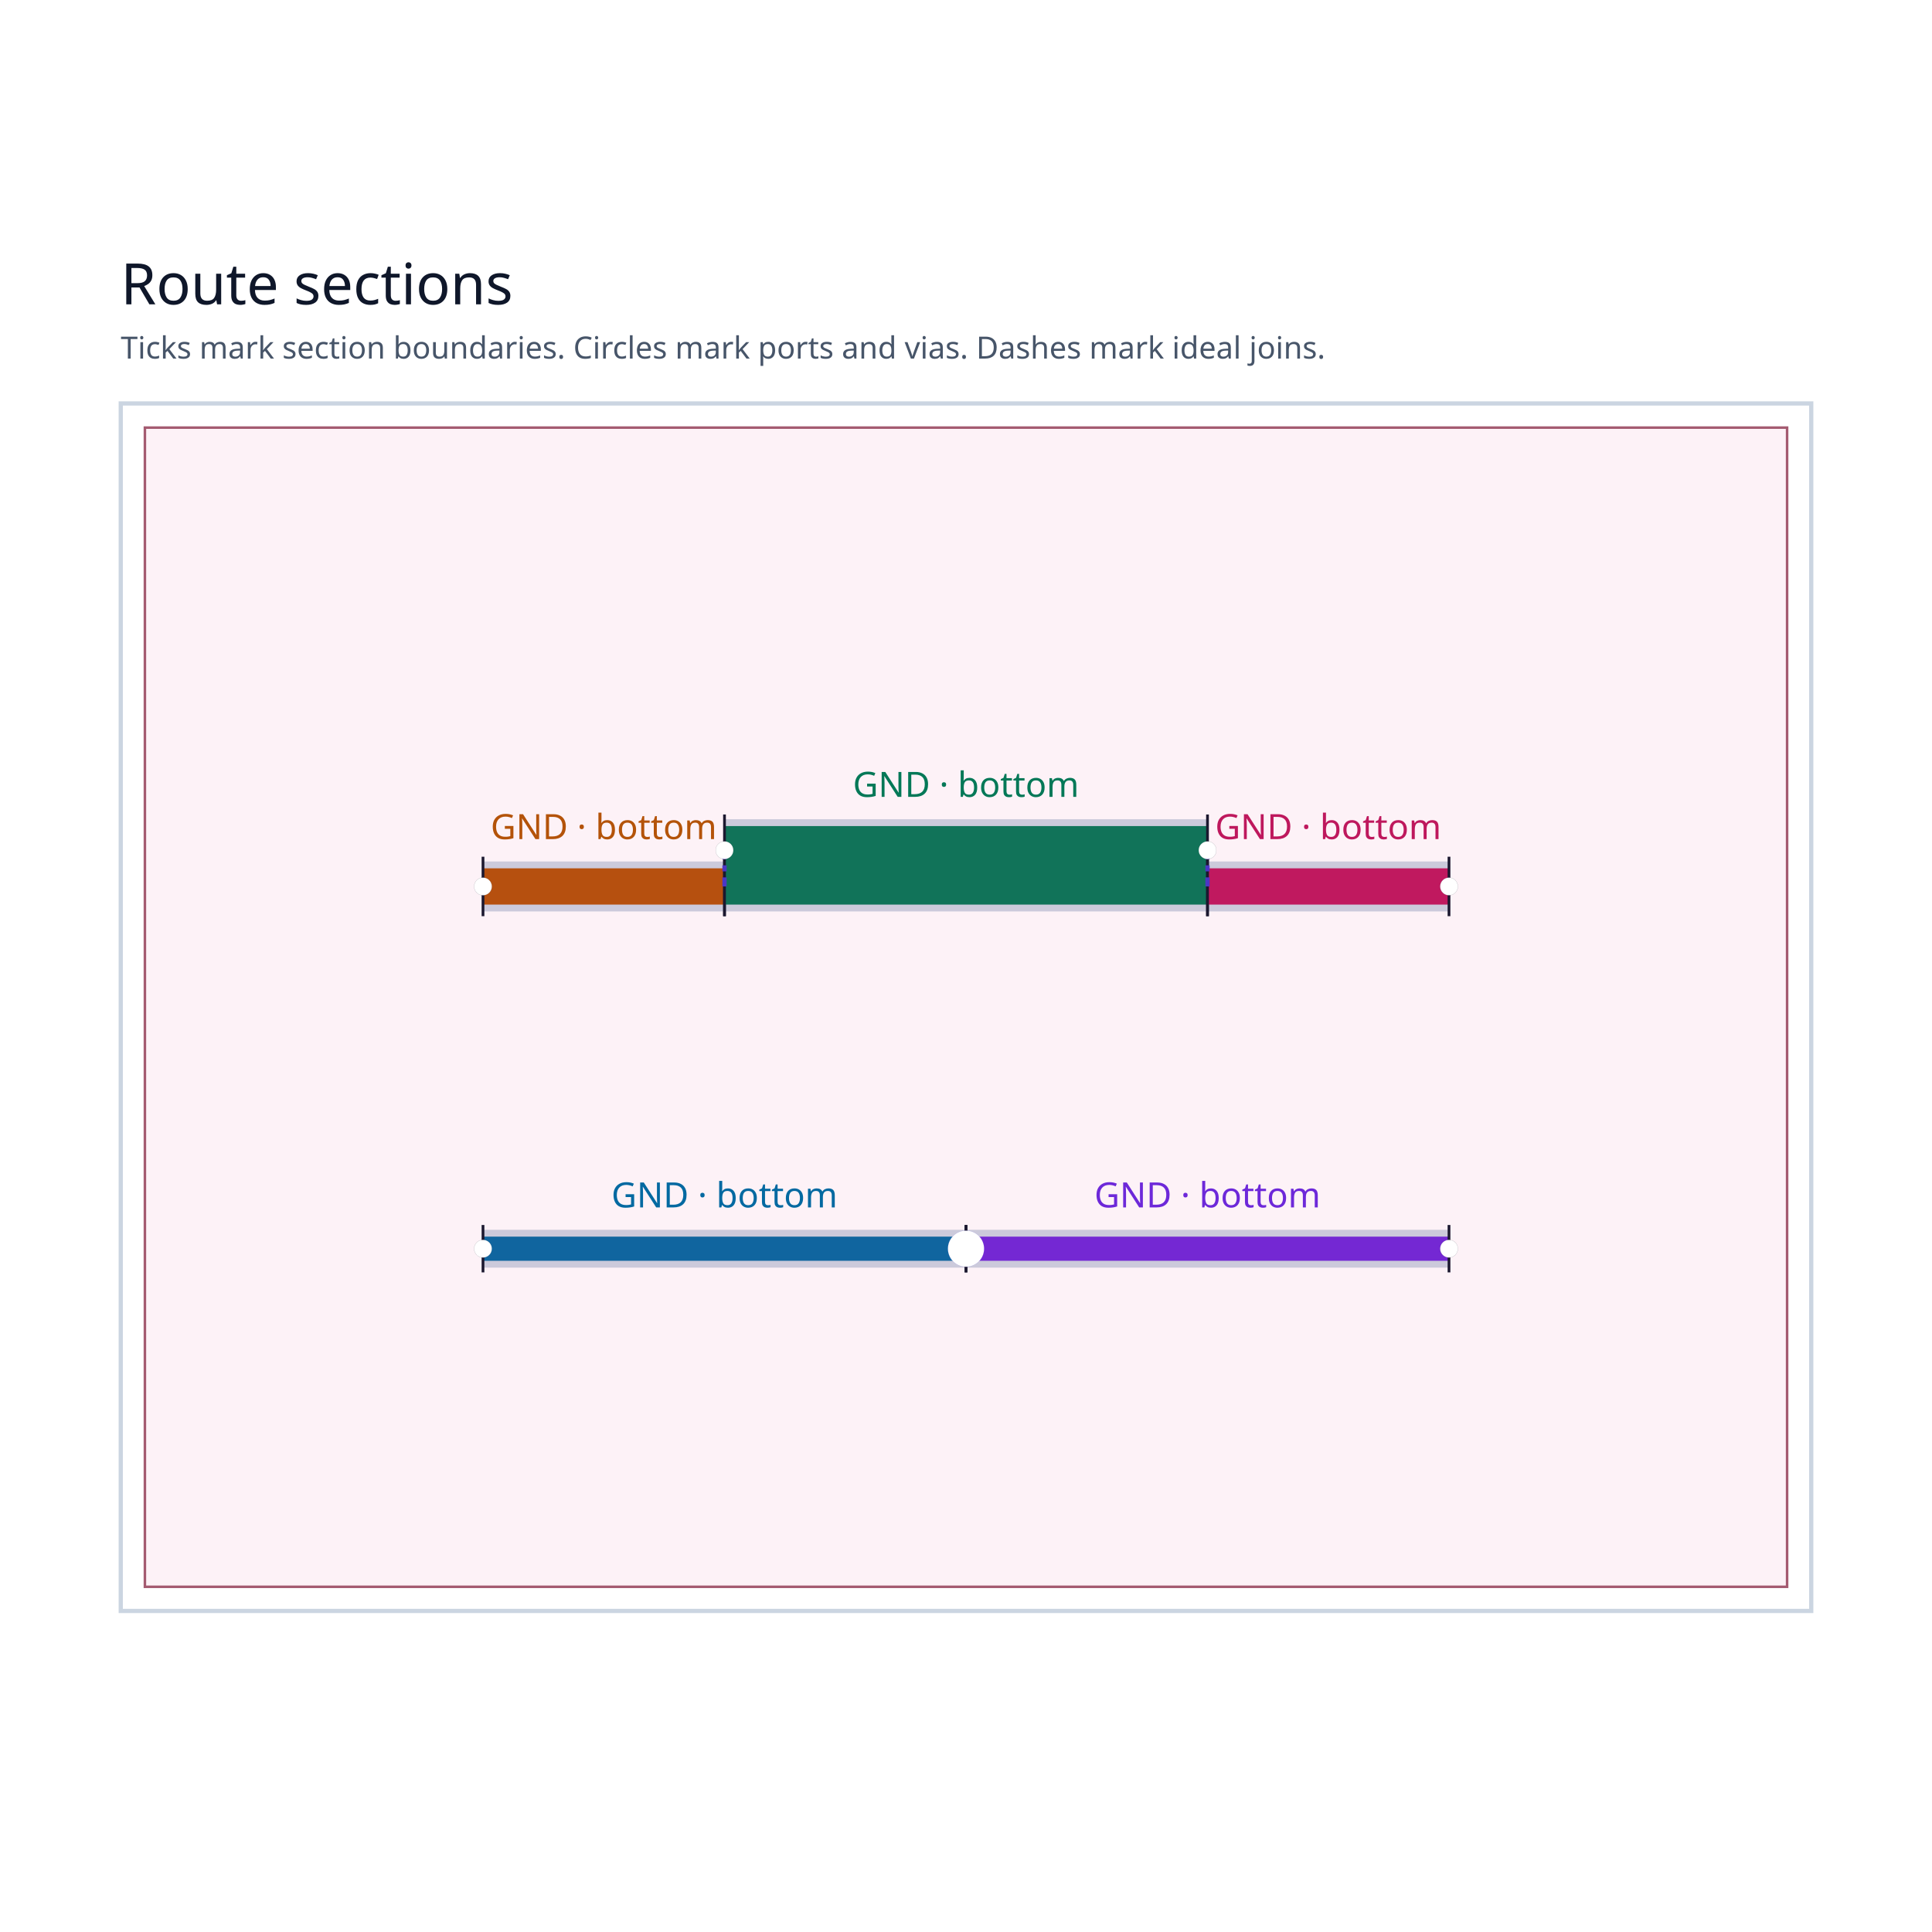
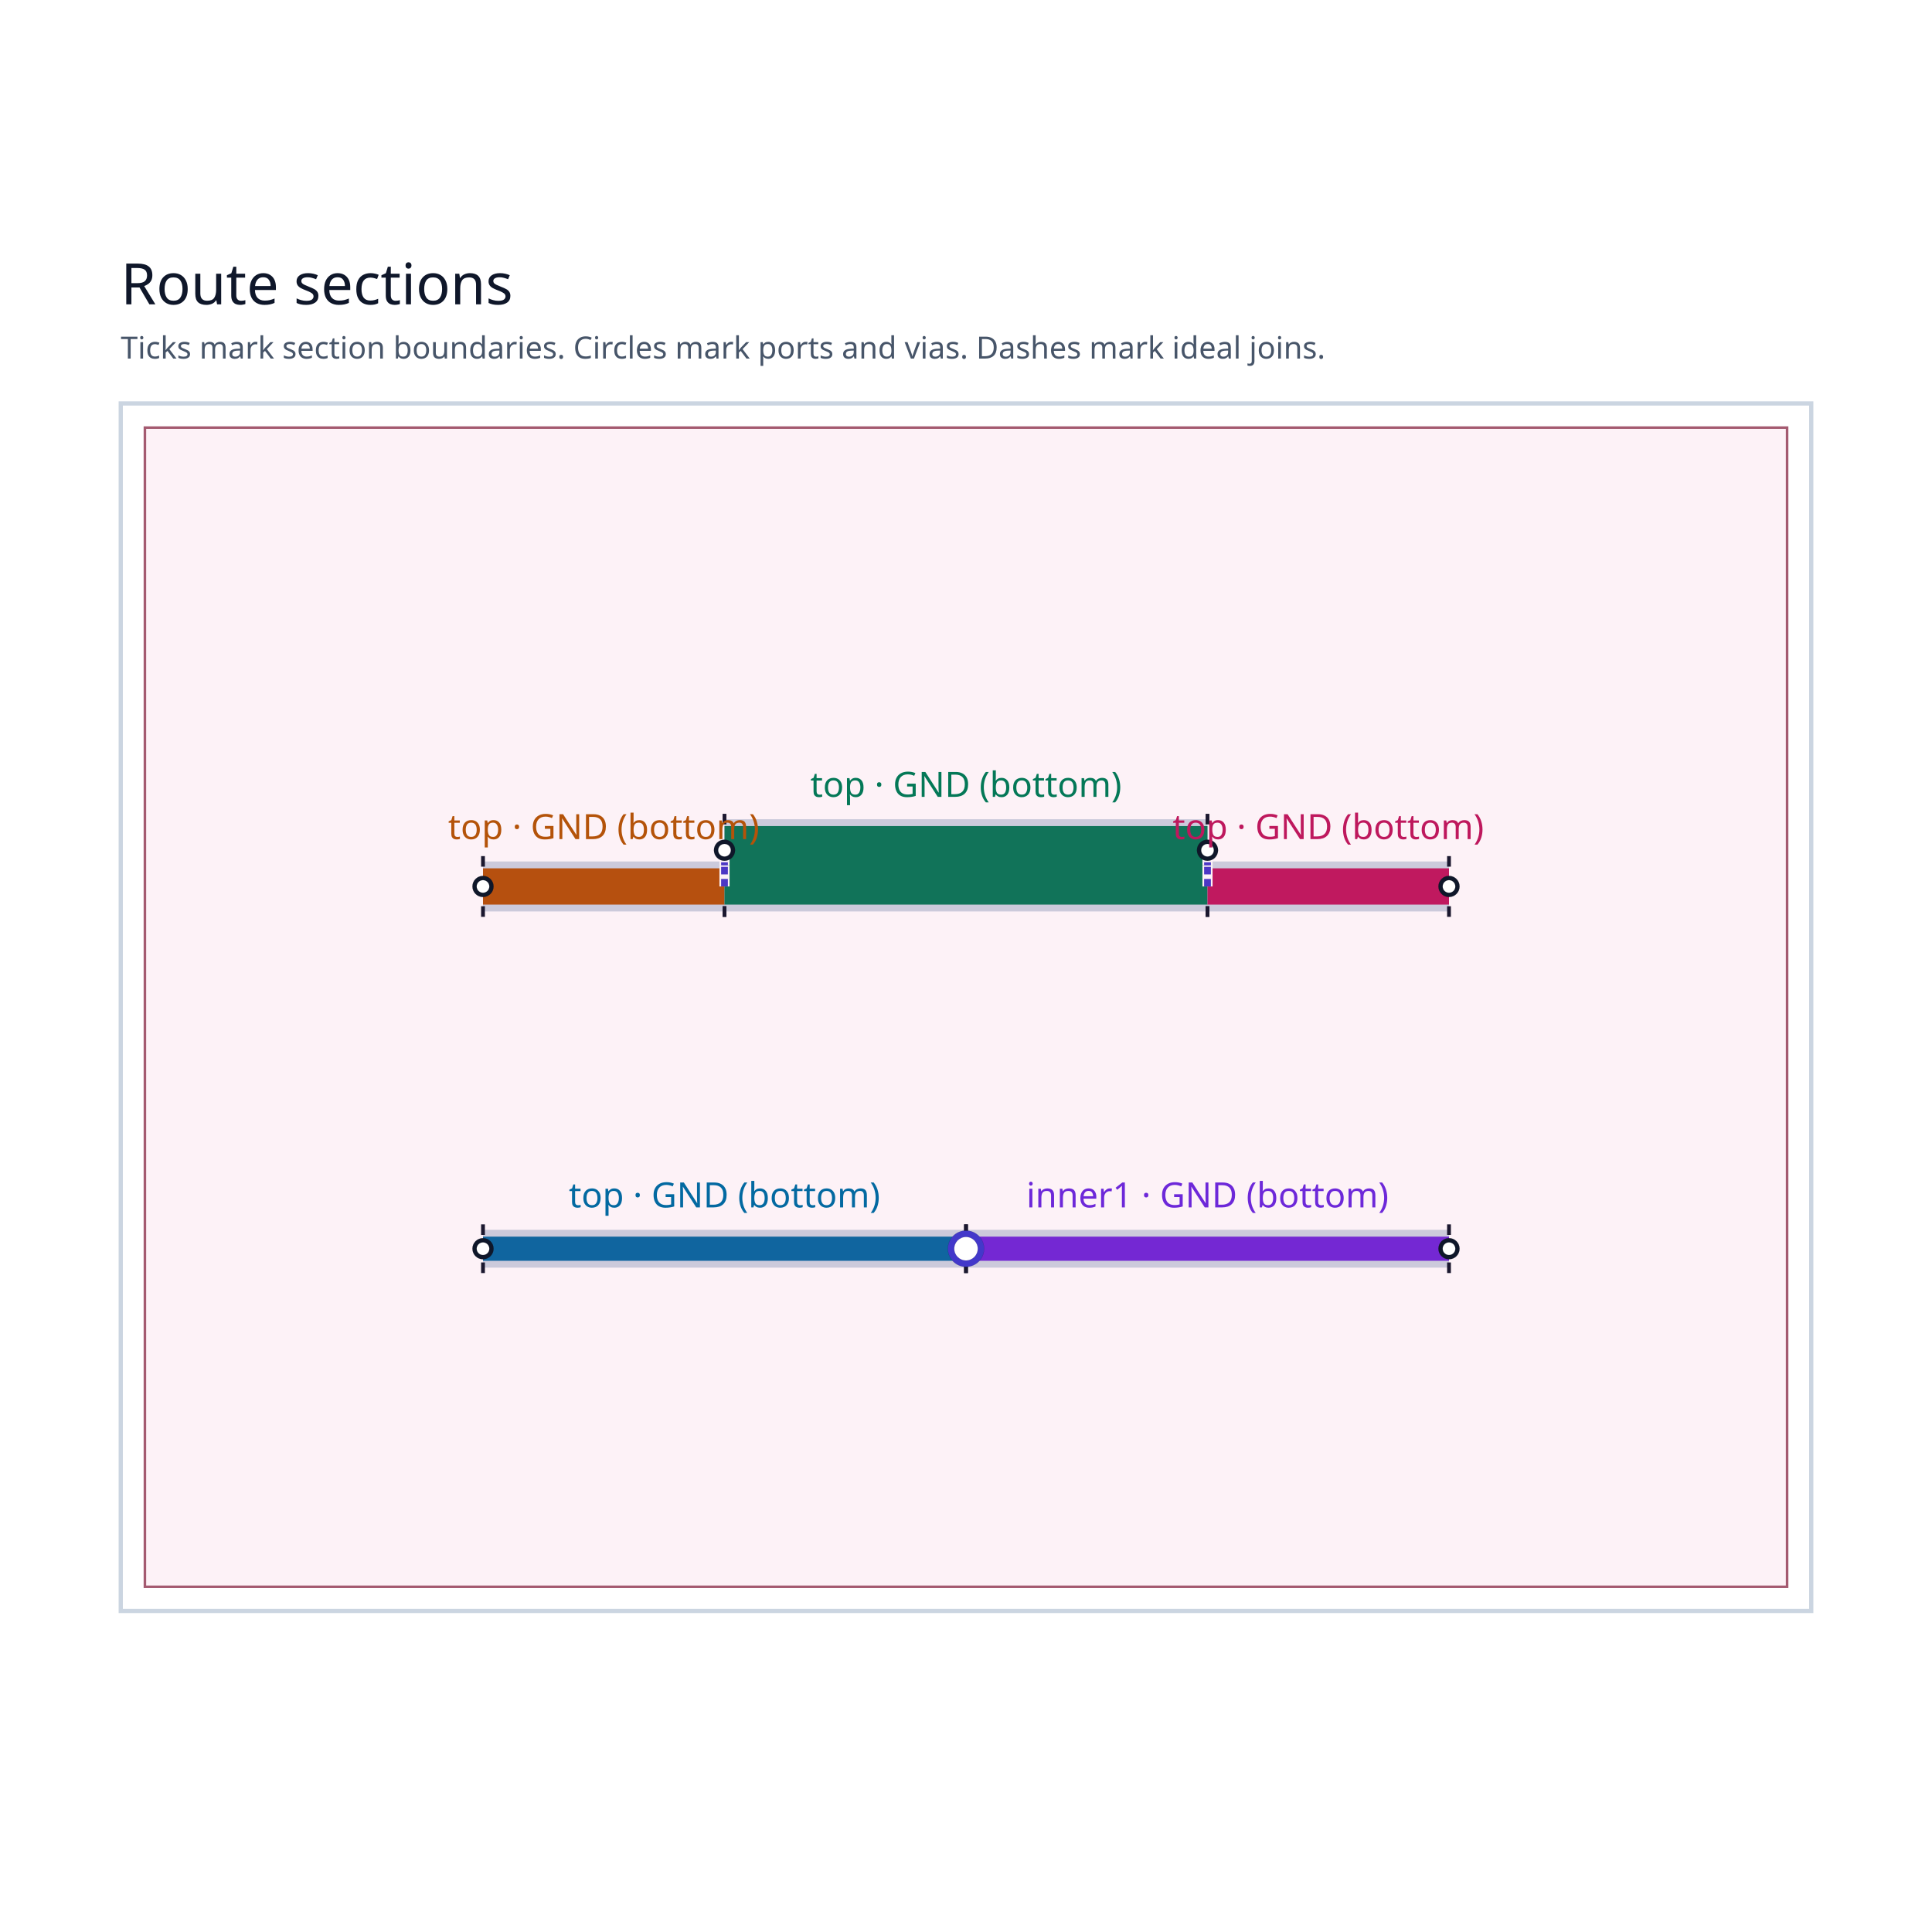
<svg xmlns="http://www.w3.org/2000/svg" width="640" height="640" viewBox="0 0 640 640">
  <rect width="100%" height="100%" fill="#ffffff" />
  <g>
    <polyline data-points="-4,1 4,1" data-type="line" data-label="" points="160,293.65 480,293.65" fill="none" stroke="#cbd5e1" stroke-linejoin="round" stroke-width="16.55" />
  </g>
  <g>
    <polyline data-points="-2,1.3 2,1.3" data-type="line" data-label="" points="240,281.65 400,281.65" fill="none" stroke="#cbd5e1" stroke-linejoin="round" stroke-width="20.55" />
  </g>
  <g>
    <polyline data-points="-4,-2 0,-2" data-type="line" data-label="" points="160,413.65 320,413.65" fill="none" stroke="#cbd5e1" stroke-linejoin="round" stroke-width="12.55" />
  </g>
  <g>
    <polyline data-points="0,-2 4,-2" data-type="line" data-label="" points="320,413.65 480,413.65" fill="none" stroke="#cbd5e1" stroke-linejoin="round" stroke-width="12.55" />
  </g>
  <g>
-     <polyline data-points="-4,-2 0,-2" data-type="line" data-label="top wire · GND · bottom" points="160,413.65 320,413.65" fill="none" stroke="#0369a1" stroke-linejoin="round" stroke-width="8" />
+     <polyline data-points="-4,-2 0,-2" data-type="line" data-label="top wire · GND (bottom)" points="160,413.65 320,413.65" fill="none" stroke="#0369a1" stroke-linejoin="round" stroke-width="8" />
  </g>
  <g>
-     <polyline data-points="-4,-1.80375 -4,-2.19625" data-type="line" data-label="" points="160,405.8 160,421.5" fill="none" stroke="#0f172a" stroke-linejoin="round" stroke-width="0.91" />
+     <polyline data-points="-4,-2.114 -4,-2.2015000000000002" data-type="line" data-label="" points="160,418.21 160,421.71" fill="none" stroke="#0f172a" stroke-linejoin="round" stroke-width="1.26" />
  </g>
  <g>
-     <polyline data-points="0,-1.80375 0,-2.19625" data-type="line" data-label="" points="320,405.8 320,421.5" fill="none" stroke="#0f172a" stroke-linejoin="round" stroke-width="0.91" />
+     <polyline data-points="-4,-1.886 -4,-1.7985" data-type="line" data-label="" points="160,409.09 160,405.59" fill="none" stroke="#0f172a" stroke-linejoin="round" stroke-width="1.26" />
  </g>
  <g>
-     <polyline data-points="-4,1 -2,1" data-type="line" data-label="top wire · GND · bottom" points="160,293.65 240,293.65" fill="none" stroke="#b45309" stroke-linejoin="round" stroke-width="12" />
+     <polyline data-points="0,-2.114 0,-2.2015000000000002" data-type="line" data-label="" points="320,418.21 320,421.71" fill="none" stroke="#0f172a" stroke-linejoin="round" stroke-width="1.26" />
  </g>
  <g>
-     <polyline data-points="-4,1.2462499999999999 -4,0.75375" data-type="line" data-label="" points="160,283.8 160,303.5" fill="none" stroke="#0f172a" stroke-linejoin="round" stroke-width="0.91" />
+     <polyline data-points="0,-1.886 0,-1.7985" data-type="line" data-label="" points="320,409.09 320,405.59" fill="none" stroke="#0f172a" stroke-linejoin="round" stroke-width="1.26" />
  </g>
  <g>
-     <polyline data-points="-2,1.2462499999999999 -2,0.75375" data-type="line" data-label="" points="240,283.8 240,303.5" fill="none" stroke="#0f172a" stroke-linejoin="round" stroke-width="0.91" />
+     <polyline data-points="-4,1 -2,1" data-type="line" data-label="top wire · GND (bottom)" points="160,293.65 240,293.65" fill="none" stroke="#b45309" stroke-linejoin="round" stroke-width="12" />
  </g>
  <g>
-     <polyline data-points="-2,1.175 2,1.175" data-type="line" data-label="top wire · GND · bottom" points="240,286.65 400,286.65" fill="none" stroke="#047857" stroke-linejoin="round" stroke-width="26" />
+     <polyline data-points="-4,0.8360000000000001 -4,0.7485" data-type="line" data-label="" points="160,300.21 160,303.71" fill="none" stroke="#0f172a" stroke-linejoin="round" stroke-width="1.26" />
  </g>
  <g>
-     <polyline data-points="-2,1.59625 -2,0.75375" data-type="line" data-label="" points="240,269.8 240,303.5" fill="none" stroke="#0f172a" stroke-linejoin="round" stroke-width="0.91" />
+     <polyline data-points="-4,1.164 -4,1.2515" data-type="line" data-label="" points="160,287.09 160,283.59" fill="none" stroke="#0f172a" stroke-linejoin="round" stroke-width="1.26" />
  </g>
  <g>
-     <polyline data-points="2,1.59625 2,0.75375" data-type="line" data-label="" points="400,269.8 400,303.5" fill="none" stroke="#0f172a" stroke-linejoin="round" stroke-width="0.91" />
+     <polyline data-points="-2,0.8360000000000001 -2,0.7485" data-type="line" data-label="" points="240,300.21 240,303.71" fill="none" stroke="#0f172a" stroke-linejoin="round" stroke-width="1.26" />
  </g>
  <g>
-     <polyline data-points="0,-2 4,-2" data-type="line" data-label="inner1 wire · GND · bottom" points="320,413.65 480,413.65" fill="none" stroke="#6d28d9" stroke-linejoin="round" stroke-width="8" />
+     <polyline data-points="-2,1.164 -2,1.2515" data-type="line" data-label="" points="240,287.09 240,283.59" fill="none" stroke="#0f172a" stroke-linejoin="round" stroke-width="1.26" />
  </g>
  <g>
-     <polyline data-points="0,-1.80375 0,-2.19625" data-type="line" data-label="" points="320,405.8 320,421.5" fill="none" stroke="#0f172a" stroke-linejoin="round" stroke-width="0.91" />
+     <polyline data-points="-2,1.175 2,1.175" data-type="line" data-label="top wire · GND (bottom)" points="240,286.65 400,286.65" fill="none" stroke="#047857" stroke-linejoin="round" stroke-width="26" />
  </g>
  <g>
-     <polyline data-points="4,-1.80375 4,-2.19625" data-type="line" data-label="" points="480,405.8 480,421.5" fill="none" stroke="#0f172a" stroke-linejoin="round" stroke-width="0.91" />
+     <polyline data-points="-2,0.8360000000000001 -2,0.7485" data-type="line" data-label="" points="240,300.21 240,303.71" fill="none" stroke="#0f172a" stroke-linejoin="round" stroke-width="1.26" />
  </g>
  <g>
-     <polyline data-points="2,1 4,1" data-type="line" data-label="top wire · GND · bottom" points="400,293.65 480,293.65" fill="none" stroke="#be185d" stroke-linejoin="round" stroke-width="12" />
+     <polyline data-points="-2,1.514 -2,1.6015000000000001" data-type="line" data-label="" points="240,273.09 240,269.59" fill="none" stroke="#0f172a" stroke-linejoin="round" stroke-width="1.26" />
  </g>
  <g>
-     <polyline data-points="2,1.2462499999999999 2,0.75375" data-type="line" data-label="" points="400,283.8 400,303.5" fill="none" stroke="#0f172a" stroke-linejoin="round" stroke-width="0.91" />
+     <polyline data-points="2,0.8360000000000001 2,0.7485" data-type="line" data-label="" points="400,300.21 400,303.71" fill="none" stroke="#0f172a" stroke-linejoin="round" stroke-width="1.26" />
  </g>
  <g>
-     <polyline data-points="4,1.2462499999999999 4,0.75375" data-type="line" data-label="" points="480,283.8 480,303.5" fill="none" stroke="#0f172a" stroke-linejoin="round" stroke-width="0.91" />
+     <polyline data-points="2,1.514 2,1.6015000000000001" data-type="line" data-label="" points="400,273.09 400,269.59" fill="none" stroke="#0f172a" stroke-linejoin="round" stroke-width="1.26" />
  </g>
  <g>
-     <polyline data-points="-2,1 -2,1.175" data-type="line" data-label="" points="240,293.65 240,286.65" fill="none" stroke="#4338ca" stroke-linejoin="round" stroke-width="1.4" stroke-dasharray="3,2" />
+     <polyline data-points="0,-2 4,-2" data-type="line" data-label="inner1 wire · GND (bottom)" points="320,413.65 480,413.65" fill="none" stroke="#6d28d9" stroke-linejoin="round" stroke-width="8" />
  </g>
  <g>
-     <polyline data-points="2,1 2,1.175" data-type="line" data-label="" points="400,293.65 400,286.65" fill="none" stroke="#4338ca" stroke-linejoin="round" stroke-width="1.4" stroke-dasharray="3,2" />
+     <polyline data-points="0,-2.114 0,-2.2015000000000002" data-type="line" data-label="" points="320,418.21 320,421.71" fill="none" stroke="#0f172a" stroke-linejoin="round" stroke-width="1.26" />
  </g>
  <g>
-     <polyline data-points="-2,1.3 -2,1.175" data-type="line" data-label="" points="240,281.65 240,286.65" fill="none" stroke="#4338ca" stroke-linejoin="round" stroke-width="1.4" stroke-dasharray="3,2" />
+     <polyline data-points="0,-1.886 0,-1.7985" data-type="line" data-label="" points="320,409.09 320,405.59" fill="none" stroke="#0f172a" stroke-linejoin="round" stroke-width="1.26" />
  </g>
  <g>
-     <polyline data-points="2,1.3 2,1.175" data-type="line" data-label="" points="400,281.65 400,286.65" fill="none" stroke="#4338ca" stroke-linejoin="round" stroke-width="1.4" stroke-dasharray="3,2" />
+     <polyline data-points="4,-2.114 4,-2.2015000000000002" data-type="line" data-label="" points="480,418.21 480,421.71" fill="none" stroke="#0f172a" stroke-linejoin="round" stroke-width="1.26" />
+   </g>
+   <g>
+     <polyline data-points="4,-1.886 4,-1.7985" data-type="line" data-label="" points="480,409.09 480,405.59" fill="none" stroke="#0f172a" stroke-linejoin="round" stroke-width="1.26" />
+   </g>
+   <g>
+     <polyline data-points="2,1 4,1" data-type="line" data-label="top wire · GND (bottom)" points="400,293.65 480,293.65" fill="none" stroke="#be185d" stroke-linejoin="round" stroke-width="12" />
+   </g>
+   <g>
+     <polyline data-points="2,0.8360000000000001 2,0.7485" data-type="line" data-label="" points="400,300.21 400,303.71" fill="none" stroke="#0f172a" stroke-linejoin="round" stroke-width="1.26" />
+   </g>
+   <g>
+     <polyline data-points="2,1.164 2,1.2515" data-type="line" data-label="" points="400,287.09 400,283.59" fill="none" stroke="#0f172a" stroke-linejoin="round" stroke-width="1.26" />
+   </g>
+   <g>
+     <polyline data-points="4,0.8360000000000001 4,0.7485" data-type="line" data-label="" points="480,300.21 480,303.71" fill="none" stroke="#0f172a" stroke-linejoin="round" stroke-width="1.26" />
+   </g>
+   <g>
+     <polyline data-points="4,1.164 4,1.2515" data-type="line" data-label="" points="480,287.09 480,283.59" fill="none" stroke="#0f172a" stroke-linejoin="round" stroke-width="1.26" />
+   </g>
+   <g>
+     <polyline data-points="-2,1 -2,1.175" data-type="line" data-label="" points="240,293.65 240,286.65" fill="none" stroke="white" stroke-linejoin="round" stroke-width="3.36" />
+   </g>
+   <g>
+     <polyline data-points="-2,1 -2,1.175" data-type="line" data-label="" points="240,293.65 240,286.65" fill="none" stroke="#4338ca" stroke-linejoin="round" stroke-width="2.24" stroke-dasharray="2.5,1.5" />
+   </g>
+   <g>
+     <polyline data-points="2,1 2,1.175" data-type="line" data-label="" points="400,293.65 400,286.65" fill="none" stroke="white" stroke-linejoin="round" stroke-width="3.36" />
+   </g>
+   <g>
+     <polyline data-points="2,1 2,1.175" data-type="line" data-label="" points="400,293.65 400,286.65" fill="none" stroke="#4338ca" stroke-linejoin="round" stroke-width="2.24" stroke-dasharray="2.5,1.5" />
+   </g>
+   <g>
+     <polyline data-points="-2,1.3 -2,1.175" data-type="line" data-label="" points="240,281.65 240,286.65" fill="none" stroke="white" stroke-linejoin="round" stroke-width="3.36" />
+   </g>
+   <g>
+     <polyline data-points="-2,1.3 -2,1.175" data-type="line" data-label="" points="240,281.65 240,286.65" fill="none" stroke="#4338ca" stroke-linejoin="round" stroke-width="2.24" stroke-dasharray="2.5,1.5" />
+   </g>
+   <g>
+     <polyline data-points="2,1.3 2,1.175" data-type="line" data-label="" points="400,281.65 400,286.65" fill="none" stroke="white" stroke-linejoin="round" stroke-width="3.36" />
+   </g>
+   <g>
+     <polyline data-points="2,1.3 2,1.175" data-type="line" data-label="" points="400,281.65 400,286.65" fill="none" stroke="#4338ca" stroke-linejoin="round" stroke-width="2.24" stroke-dasharray="2.5,1.5" />
  </g>
  <g>
    <polygon data-type="polygon" data-label="" data-points="-7,-5 7,-5 7,5 -7,5" points="40,533.65 600,533.65 600,133.65 40,133.65" fill="none" stroke="#cbd5e1" stroke-width="1.4" />
  </g>
  <g>
    <polygon data-type="polygon" data-label="" data-points="-6.8,-4.8 6.8,-4.8 6.8,4.8 -6.8,4.8" points="48,525.65 592,525.65 592,141.65 48,141.65" fill="rgba(219,39,119,0.06)" stroke="#a45a70" stroke-width="0.84" />
  </g>
-   <circle data-type="circle" data-label="" data-x="-4" data-y="1" cx="160" cy="293.65" r="2.94" fill="white" stroke="#0f172a" stroke-width="0.025" />
-   <circle data-type="circle" data-label="" data-x="4" data-y="1" cx="480" cy="293.65" r="2.94" fill="white" stroke="#0f172a" stroke-width="0.025" />
-   <circle data-type="circle" data-label="" data-x="-2" data-y="1.3" cx="240" cy="281.65" r="2.94" fill="white" stroke="#0f172a" stroke-width="0.025" />
-   <circle data-type="circle" data-label="" data-x="2" data-y="1.3" cx="400" cy="281.65" r="2.94" fill="white" stroke="#0f172a" stroke-width="0.025" />
-   <circle data-type="circle" data-label="" data-x="-4" data-y="-2" cx="160" cy="413.65" r="2.94" fill="white" stroke="#0f172a" stroke-width="0.025" />
-   <circle data-type="circle" data-label="" data-x="4" data-y="-2" cx="480" cy="413.65" r="2.94" fill="white" stroke="#0f172a" stroke-width="0.025" />
-   <circle data-type="circle" data-label="" data-x="0" data-y="-2" cx="320" cy="413.65" r="6" fill="white" stroke="#4338ca" stroke-width="0.025" />
+   <circle data-type="circle" data-label="" data-x="-4" data-y="1" cx="160" cy="293.65" r="3.5" fill="#0f172a" stroke="black" stroke-width="0.025" />
+   <circle data-type="circle" data-label="" data-x="-4" data-y="1" cx="160" cy="293.65" r="2.1" fill="white" stroke="black" stroke-width="0.025" />
+   <circle data-type="circle" data-label="" data-x="4" data-y="1" cx="480" cy="293.65" r="3.5" fill="#0f172a" stroke="black" stroke-width="0.025" />
+   <circle data-type="circle" data-label="" data-x="4" data-y="1" cx="480" cy="293.65" r="2.1" fill="white" stroke="black" stroke-width="0.025" />
+   <circle data-type="circle" data-label="" data-x="-2" data-y="1.3" cx="240" cy="281.65" r="3.5" fill="#0f172a" stroke="black" stroke-width="0.025" />
+   <circle data-type="circle" data-label="" data-x="-2" data-y="1.3" cx="240" cy="281.65" r="2.1" fill="white" stroke="black" stroke-width="0.025" />
+   <circle data-type="circle" data-label="" data-x="2" data-y="1.3" cx="400" cy="281.65" r="3.5" fill="#0f172a" stroke="black" stroke-width="0.025" />
+   <circle data-type="circle" data-label="" data-x="2" data-y="1.3" cx="400" cy="281.65" r="2.1" fill="white" stroke="black" stroke-width="0.025" />
+   <circle data-type="circle" data-label="" data-x="-4" data-y="-2" cx="160" cy="413.65" r="3.5" fill="#0f172a" stroke="black" stroke-width="0.025" />
+   <circle data-type="circle" data-label="" data-x="-4" data-y="-2" cx="160" cy="413.65" r="2.1" fill="white" stroke="black" stroke-width="0.025" />
+   <circle data-type="circle" data-label="" data-x="4" data-y="-2" cx="480" cy="413.65" r="3.5" fill="#0f172a" stroke="black" stroke-width="0.025" />
+   <circle data-type="circle" data-label="" data-x="4" data-y="-2" cx="480" cy="413.65" r="2.1" fill="white" stroke="black" stroke-width="0.025" />
+   <circle data-type="circle" data-label="" data-x="0" data-y="-2" cx="320" cy="413.65" r="6" fill="#4338ca" stroke="black" stroke-width="0.025" />
+   <circle data-type="circle" data-label="" data-x="0" data-y="-2" cx="320" cy="413.65" r="3.9" fill="white" stroke="black" stroke-width="0.025" />
  <text data-type="text" data-label="Route sections" data-x="-7" data-y="5.6825" x="40" y="106.35" fill="#0f172a" font-size="18.9" font-family="sans-serif" text-anchor="start" dominant-baseline="text-after-edge">Route sections</text>
  <text data-type="text" data-label="Ticks mark section boundaries. Circles mark ports and vias. Dashes mark ideal joins." data-x="-7" data-y="5.2975" x="40" y="121.75" fill="#475569" font-size="10.15" font-family="sans-serif" text-anchor="start" dominant-baseline="text-after-edge">Ticks mark section boundaries. Circles mark ports and vias. Dashes mark ideal joins.</text>
-   <text data-type="text" data-label="GND · bottom" data-x="-2" data-y="-1.7425" x="240" y="403.35" fill="#0369a1" font-size="11.55" font-family="sans-serif" text-anchor="middle" dominant-baseline="text-after-edge">GND · bottom</text>
-   <text data-type="text" data-label="GND · bottom" data-x="-3" data-y="1.3074999999999999" x="200" y="281.35" fill="#b45309" font-size="11.55" font-family="sans-serif" text-anchor="middle" dominant-baseline="text-after-edge">GND · bottom</text>
-   <text data-type="text" data-label="GND · bottom" data-x="0" data-y="1.6575" x="320" y="267.35" fill="#047857" font-size="11.55" font-family="sans-serif" text-anchor="middle" dominant-baseline="text-after-edge">GND · bottom</text>
-   <text data-type="text" data-label="GND · bottom" data-x="2" data-y="-1.7425" x="400" y="403.35" fill="#6d28d9" font-size="11.55" font-family="sans-serif" text-anchor="middle" dominant-baseline="text-after-edge">GND · bottom</text>
-   <text data-type="text" data-label="GND · bottom" data-x="3" data-y="1.3074999999999999" x="440" y="281.35" fill="#be185d" font-size="11.55" font-family="sans-serif" text-anchor="middle" dominant-baseline="text-after-edge">GND · bottom</text>
+   <text data-type="text" data-label="top · GND (bottom)" data-x="-2" data-y="-1.7425" x="240" y="403.35" fill="#0369a1" font-size="11.55" font-family="sans-serif" text-anchor="middle" dominant-baseline="text-after-edge">top · GND (bottom)</text>
+   <text data-type="text" data-label="top · GND (bottom)" data-x="-3" data-y="1.3074999999999999" x="200" y="281.35" fill="#b45309" font-size="11.55" font-family="sans-serif" text-anchor="middle" dominant-baseline="text-after-edge">top · GND (bottom)</text>
+   <text data-type="text" data-label="top · GND (bottom)" data-x="0" data-y="1.6575" x="320" y="267.35" fill="#047857" font-size="11.55" font-family="sans-serif" text-anchor="middle" dominant-baseline="text-after-edge">top · GND (bottom)</text>
+   <text data-type="text" data-label="inner1 · GND (bottom)" data-x="2" data-y="-1.7425" x="400" y="403.35" fill="#6d28d9" font-size="11.55" font-family="sans-serif" text-anchor="middle" dominant-baseline="text-after-edge">inner1 · GND (bottom)</text>
+   <text data-type="text" data-label="top · GND (bottom)" data-x="3" data-y="1.3074999999999999" x="440" y="281.35" fill="#be185d" font-size="11.55" font-family="sans-serif" text-anchor="middle" dominant-baseline="text-after-edge">top · GND (bottom)</text>
  <g id="crosshair" style="display: none">
    <line id="crosshair-h" y1="0" y2="640" stroke="#666" stroke-width="0.5" />
    <line id="crosshair-v" x1="0" x2="640" stroke="#666" stroke-width="0.5" />
    <text id="coordinates" font-family="monospace" font-size="12" fill="#666" />
  </g>
</svg>
